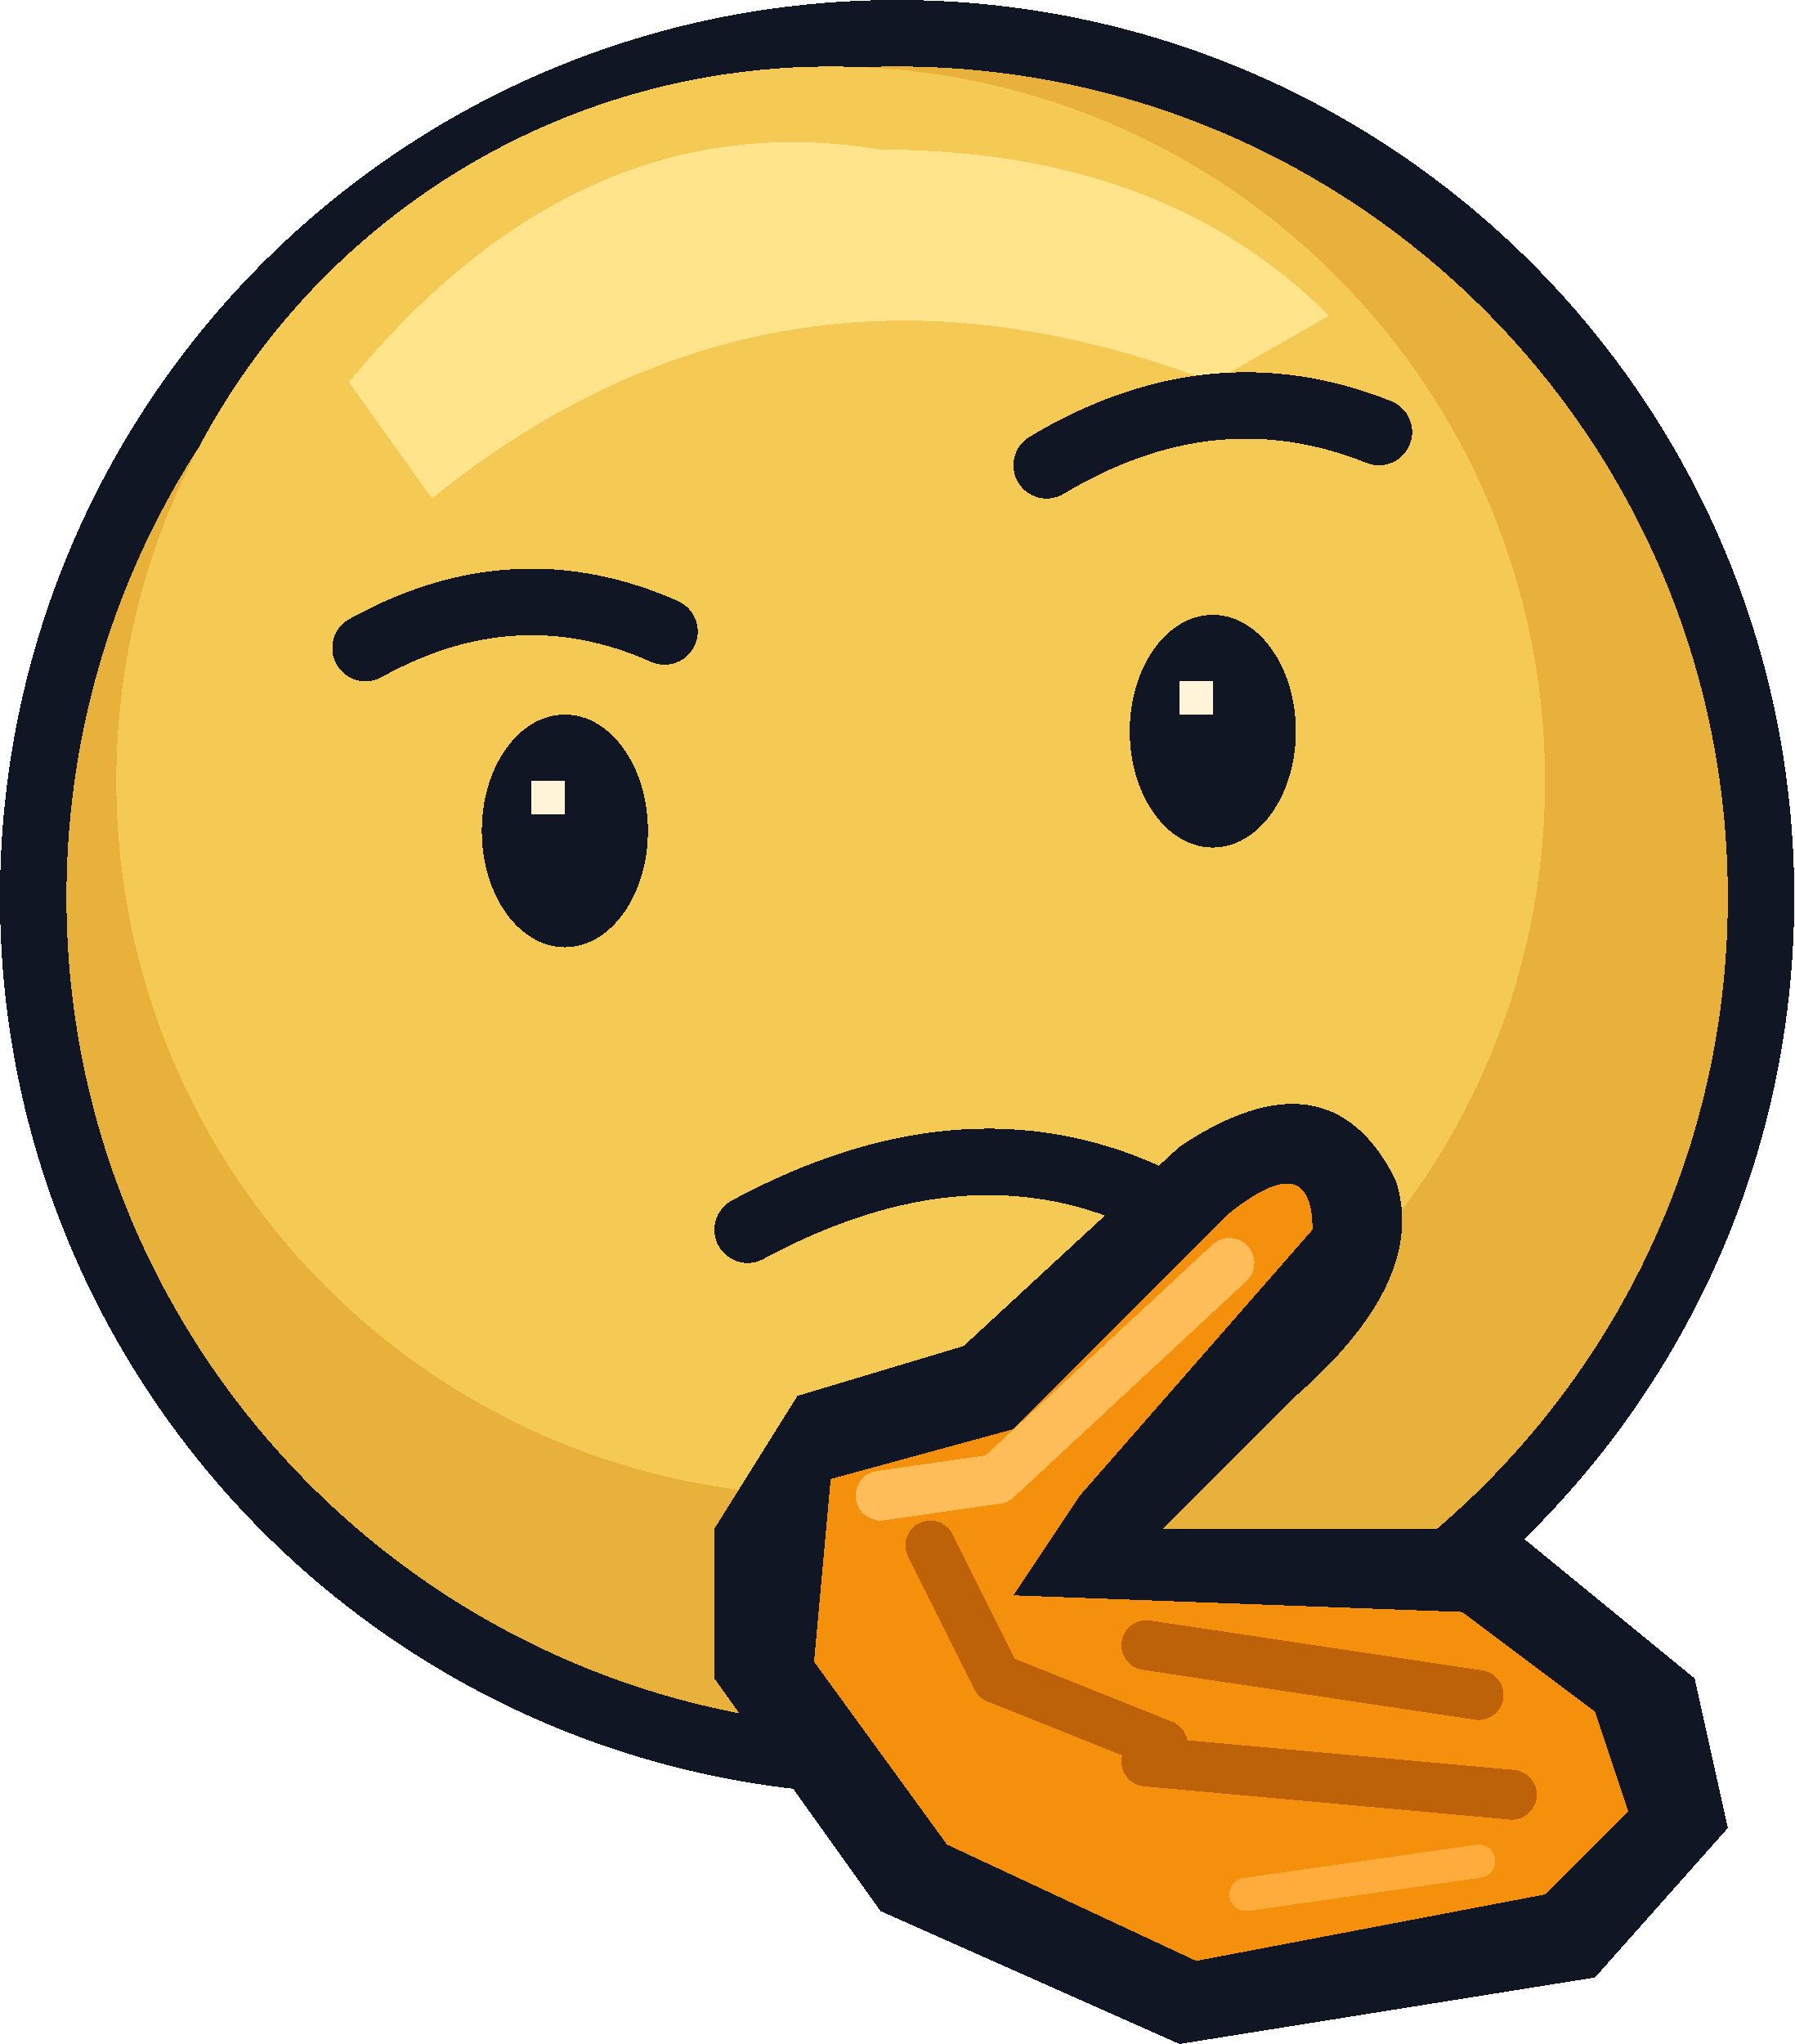
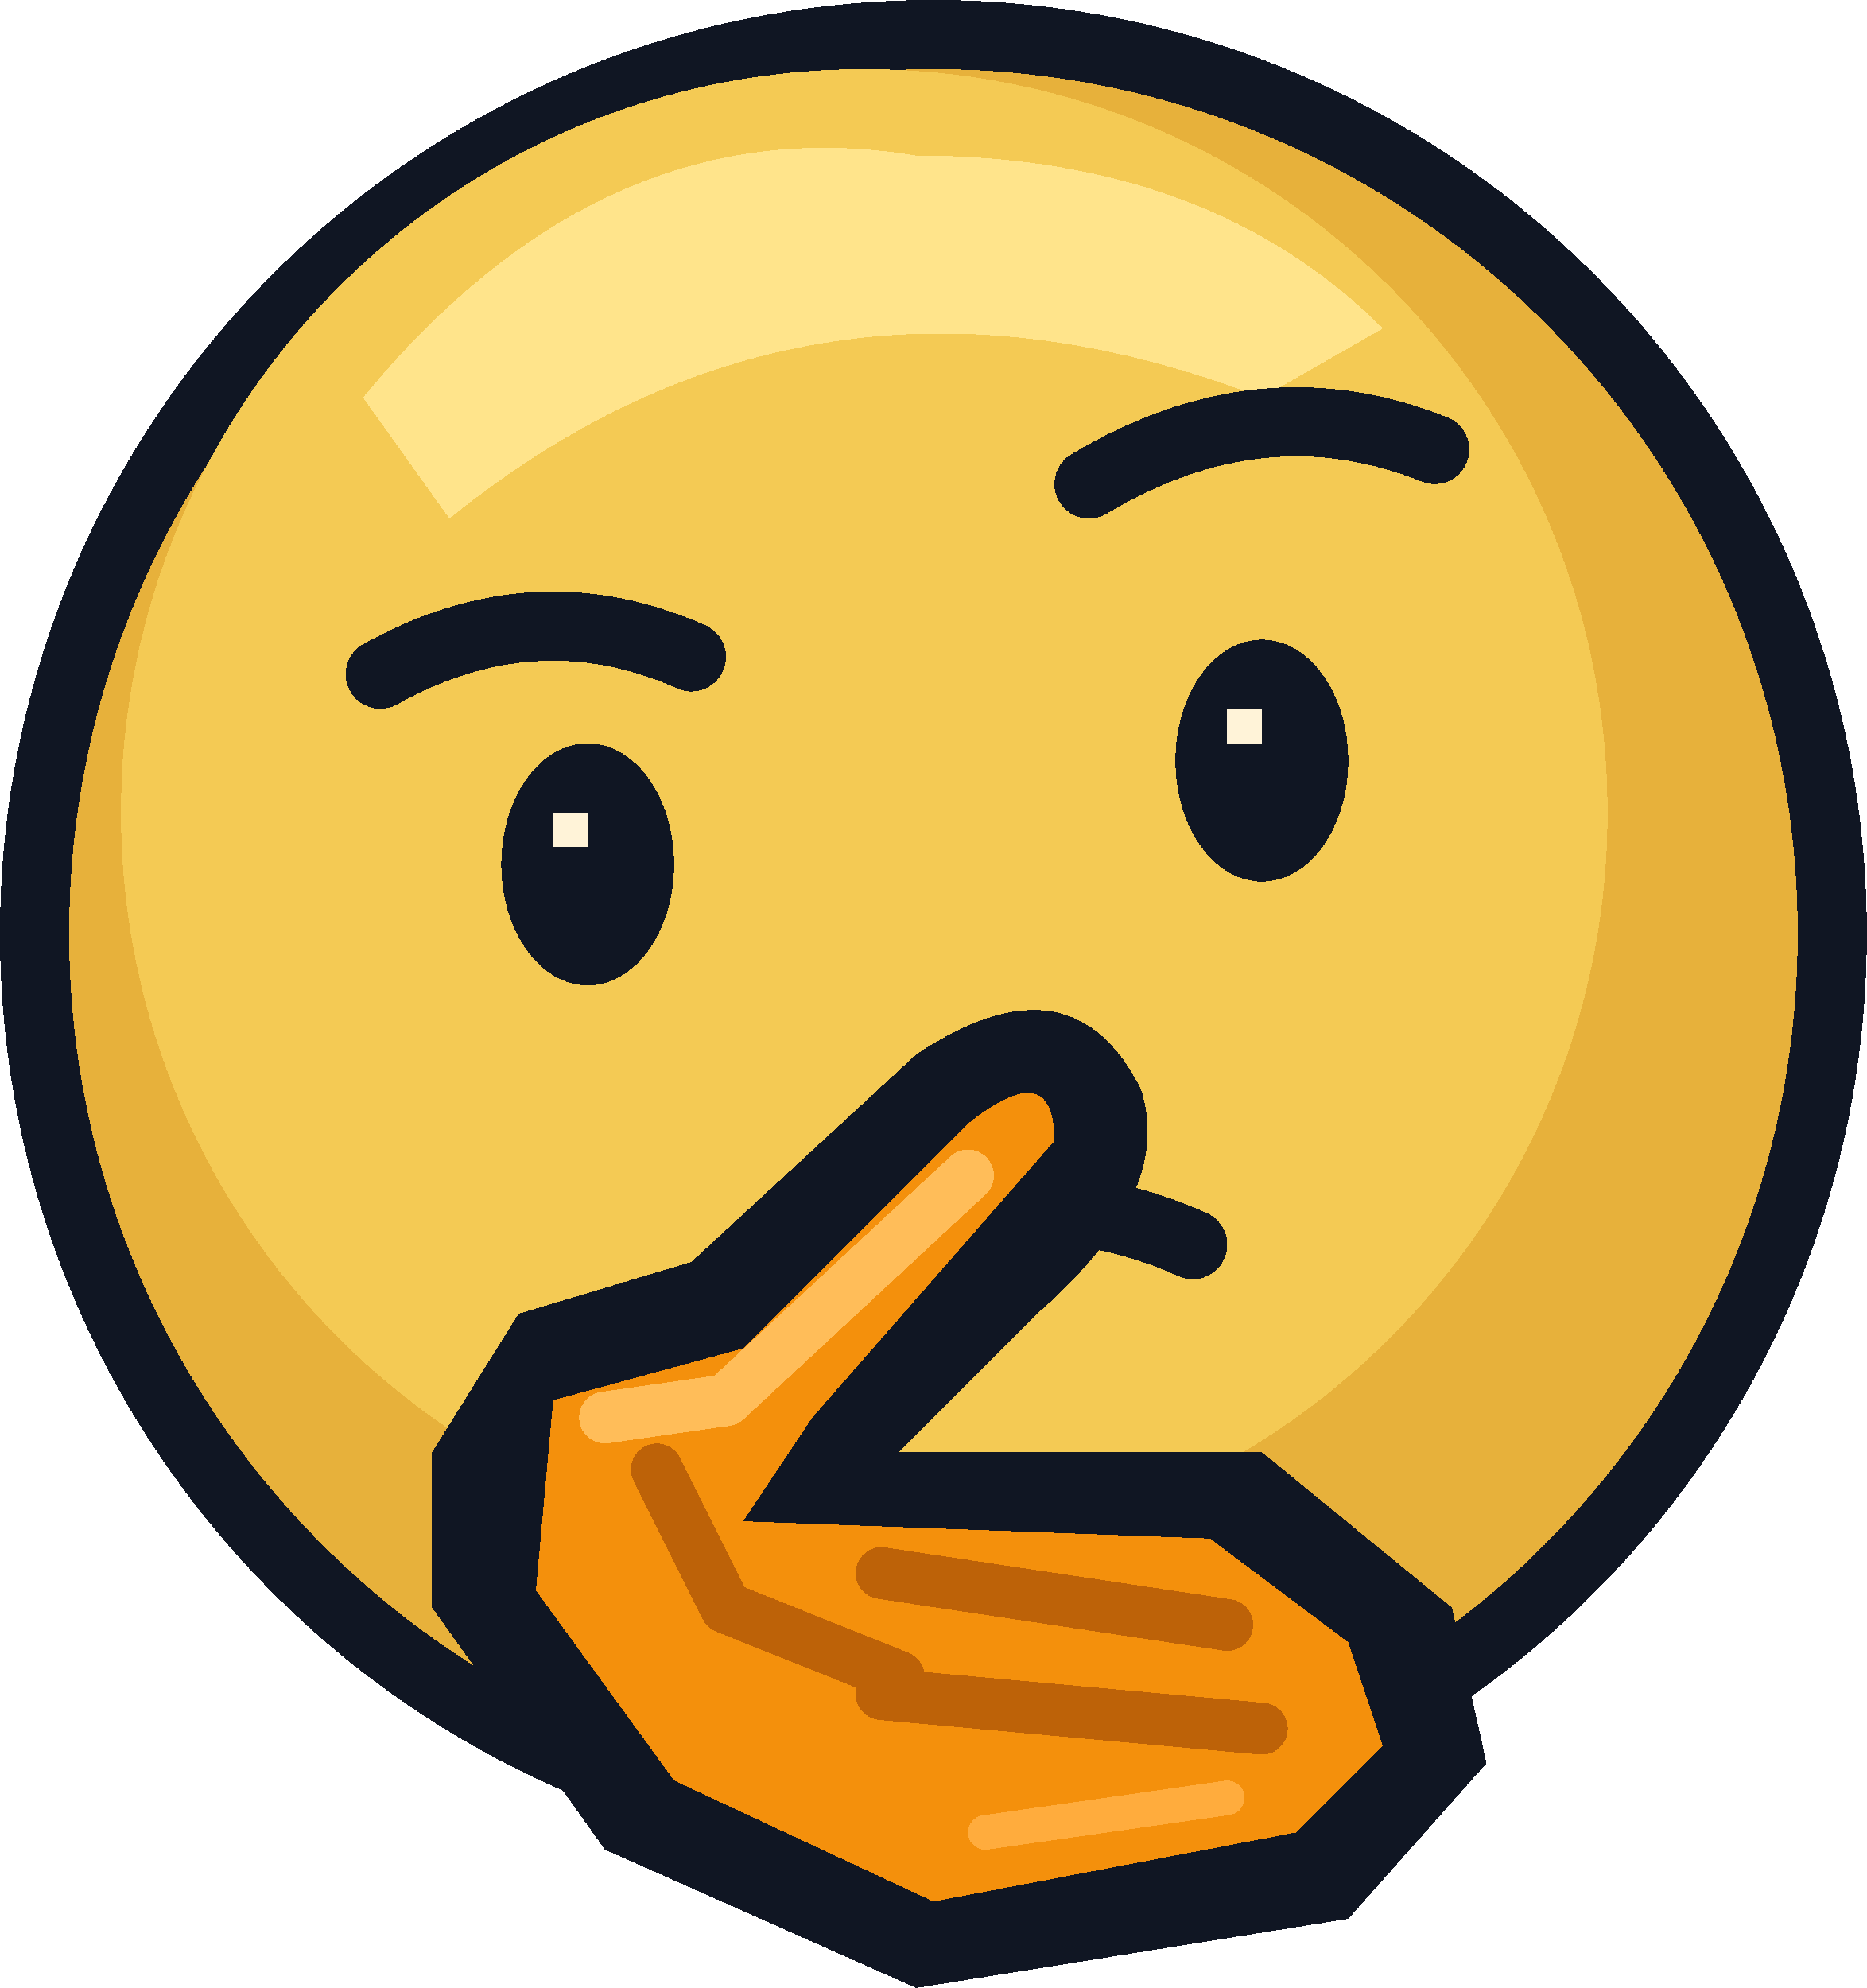
- <svg xmlns="http://www.w3.org/2000/svg" width="108" height="123" viewBox="8 4 108 123" shape-rendering="crispEdges">
+ <svg xmlns="http://www.w3.org/2000/svg" width="108" height="115" viewBox="8 4 108 115" shape-rendering="crispEdges">
  <ellipse cx="62" cy="58" rx="54" ry="54" fill="#101623" />
  <ellipse cx="62" cy="58" rx="50" ry="50" fill="#e7b13b" />
  <ellipse cx="58" cy="51" rx="43" ry="43" fill="#f4ca54" />
  <path d="M29 27Q43 10 61 13Q78 13 88 23L81 27Q55 17 34 34Z" fill="#ffe48b" />
  <path d="M30 43Q39 38 48 42" fill="none" stroke="#101623" stroke-width="4" stroke-linejoin="round" stroke-linecap="round" />
  <path d="M71 32Q81 26 91 30" fill="none" stroke="#101623" stroke-width="4" stroke-linejoin="round" stroke-linecap="round" />
  <ellipse cx="42" cy="54" rx="5" ry="7" fill="#101623" />
  <ellipse cx="81" cy="48" rx="5" ry="7" fill="#101623" />
  <rect x="40" y="51" width="2" height="2" fill="#fff3d8" />
  <rect x="79" y="45" width="2" height="2" fill="#fff3d8" />
  <path d="M53 78Q66 71 77 76" fill="none" stroke="#101623" stroke-width="4" stroke-linejoin="round" stroke-linecap="round" />
-   <path d="M56 88L66 85L79 73Q88 67 92 75Q94 81 86 88L78 96L99 96L110 105L112 114L104 123L79 127L61 119L51 105L51 96Z" fill="#101623" />
-   <path d="M58 93L69 90L82 77Q87 73 87 78L73 94L69 100L96 101L104 107L106 113L101 118L80 122L65 115L57 104Z" fill="#f4900c" />
-   <path d="M64 97L68 105L78 109M77 103L97 106M77 110L99 112" fill="none" stroke="#bd6208" stroke-width="3" stroke-linejoin="round" stroke-linecap="round" />
-   <path d="M61 94L68 93L82 80" fill="none" stroke="#ffbd59" stroke-width="3" stroke-linejoin="round" stroke-linecap="round" />
-   <path d="M83 118L97 116" fill="none" stroke="#ffac3d" stroke-width="2" stroke-linejoin="round" stroke-linecap="round" />
+   <g transform="translate(-18 -8)">
+     <path d="M56 88L66 85L79 73Q88 67 92 75Q94 81 86 88L78 96L99 96L110 105L112 114L104 123L79 127L61 119L51 105L51 96Z" fill="#101623" />
+     <path d="M58 93L69 90L82 77Q87 73 87 78L73 94L69 100L96 101L104 107L106 113L101 118L80 122L65 115L57 104Z" fill="#f4900c" />
+     <path d="M64 97L68 105L78 109M77 103L97 106M77 110L99 112" fill="none" stroke="#bd6208" stroke-width="3" stroke-linejoin="round" stroke-linecap="round" />
+     <path d="M61 94L68 93L82 80" fill="none" stroke="#ffbd59" stroke-width="3" stroke-linejoin="round" stroke-linecap="round" />
+     <path d="M83 118L97 116" fill="none" stroke="#ffac3d" stroke-width="2" stroke-linejoin="round" stroke-linecap="round" />
+   </g>
</svg>
